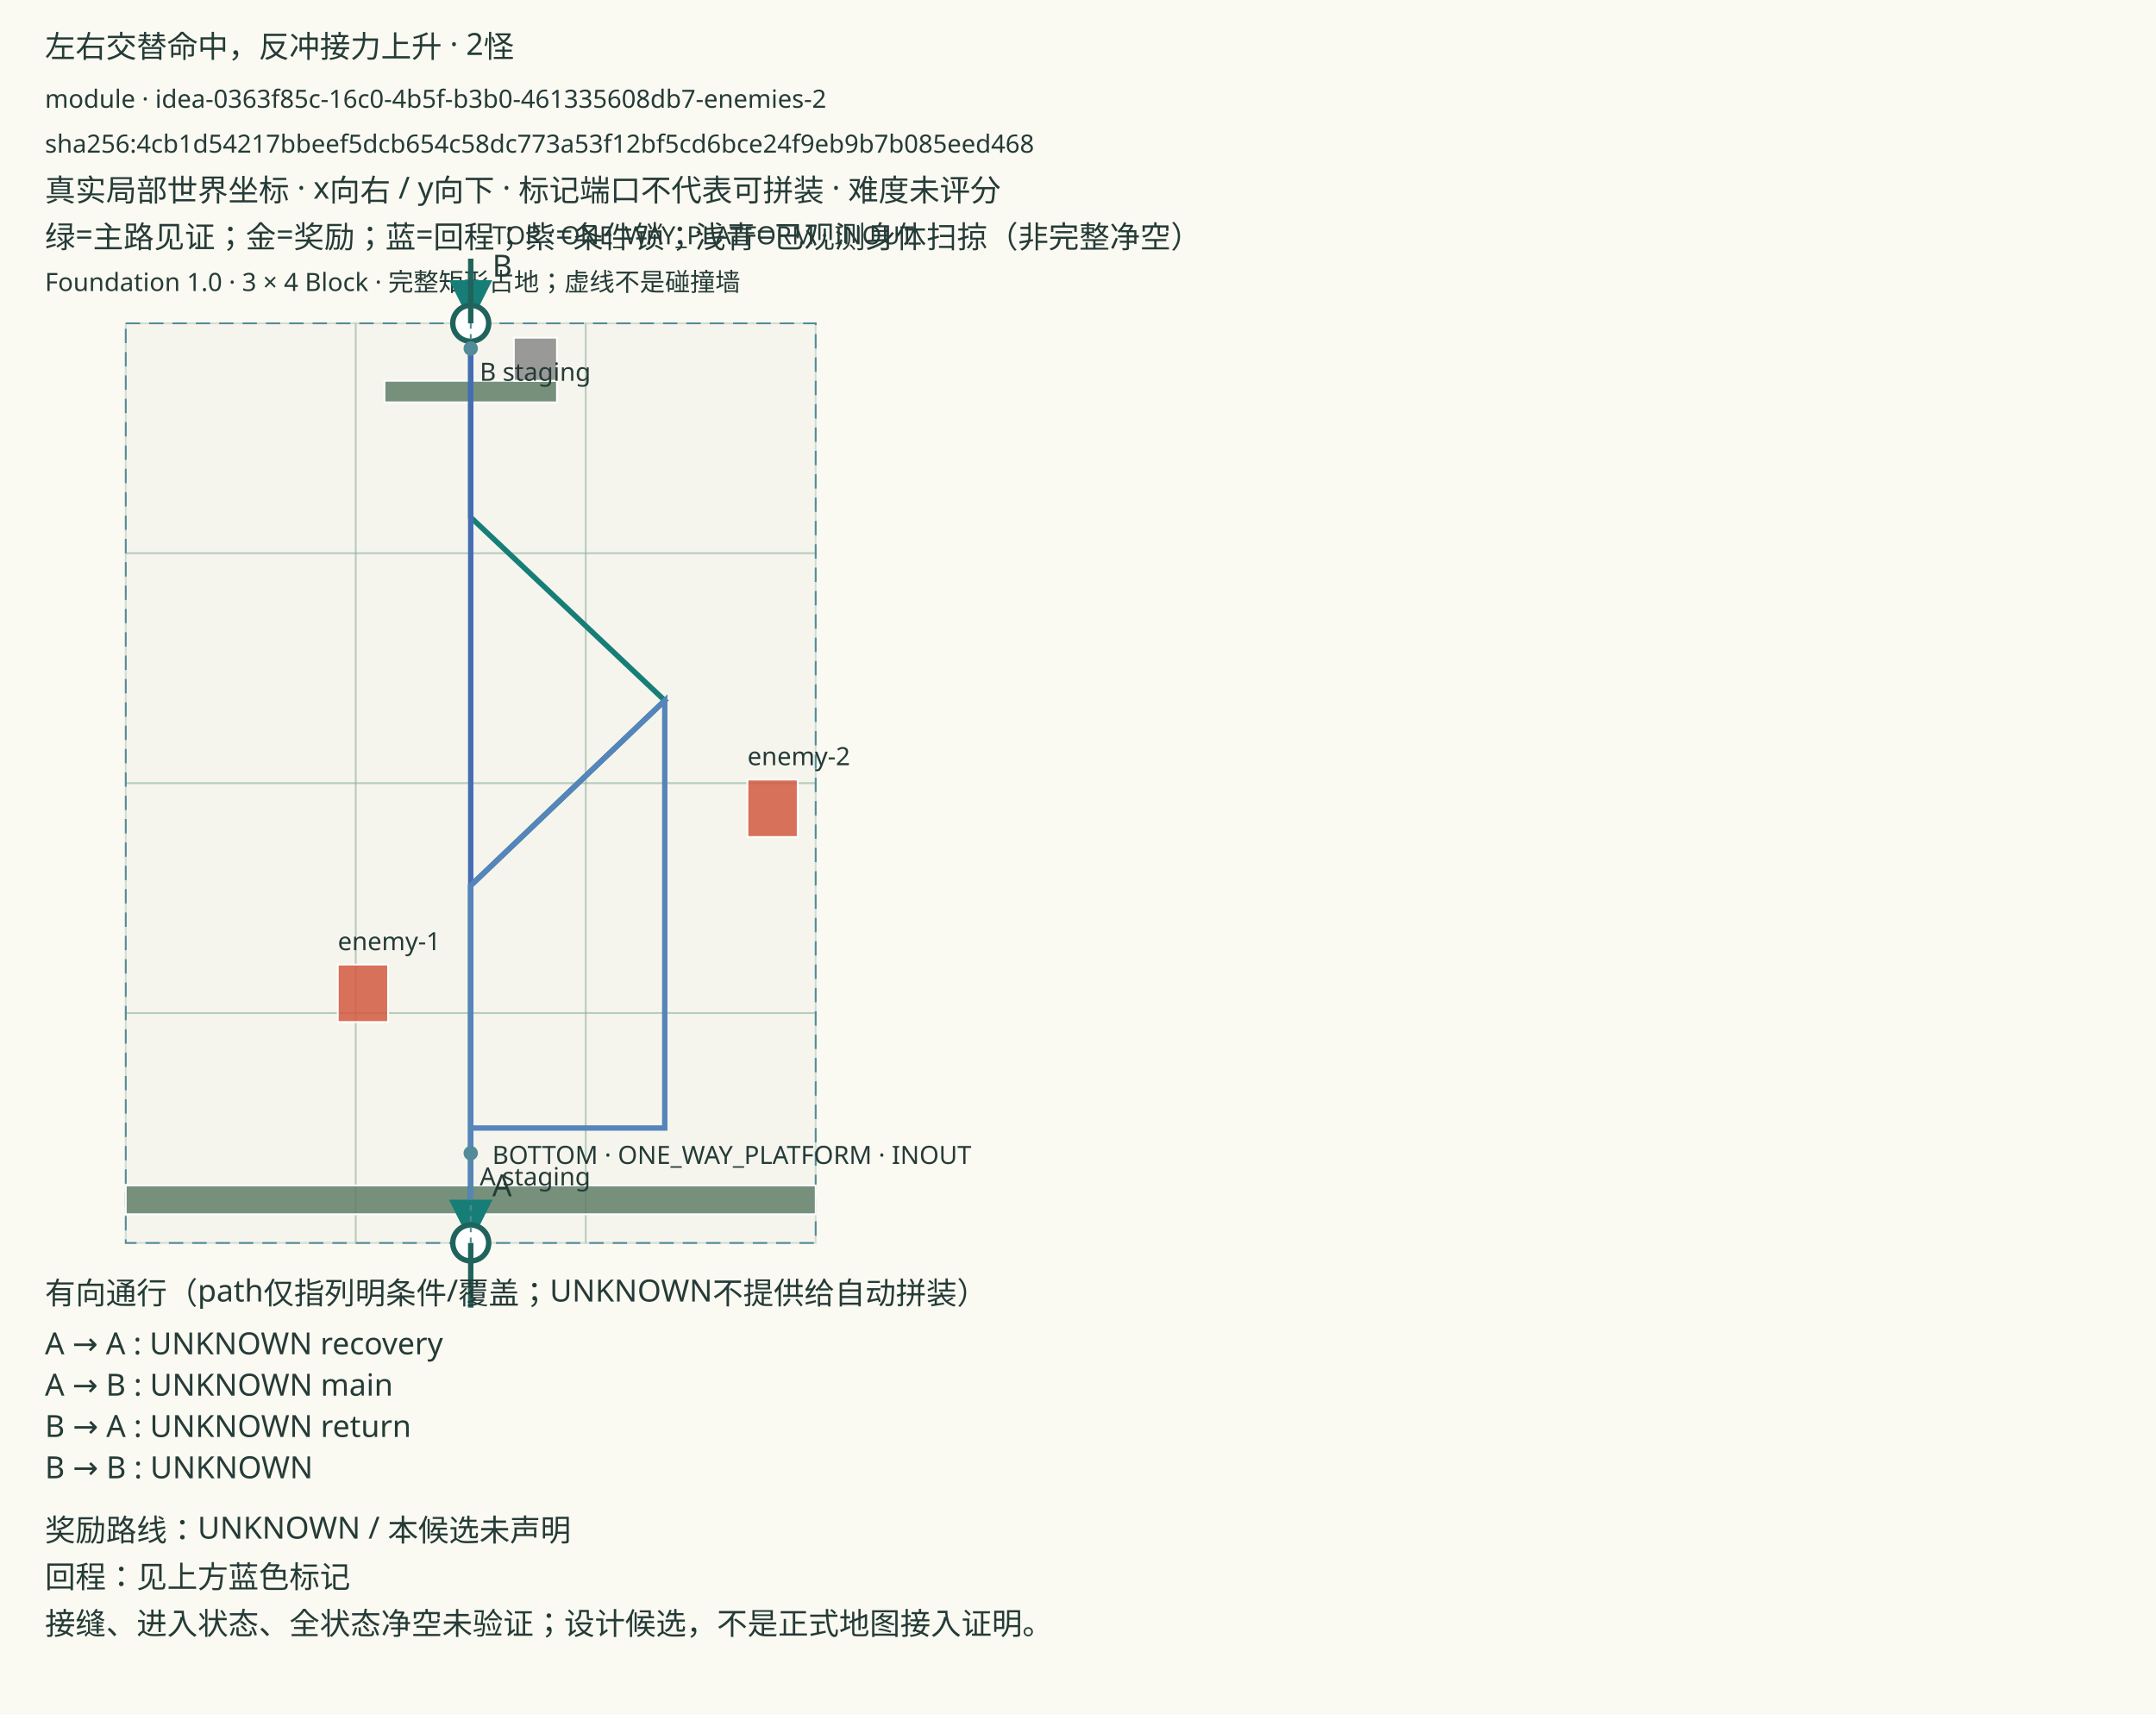
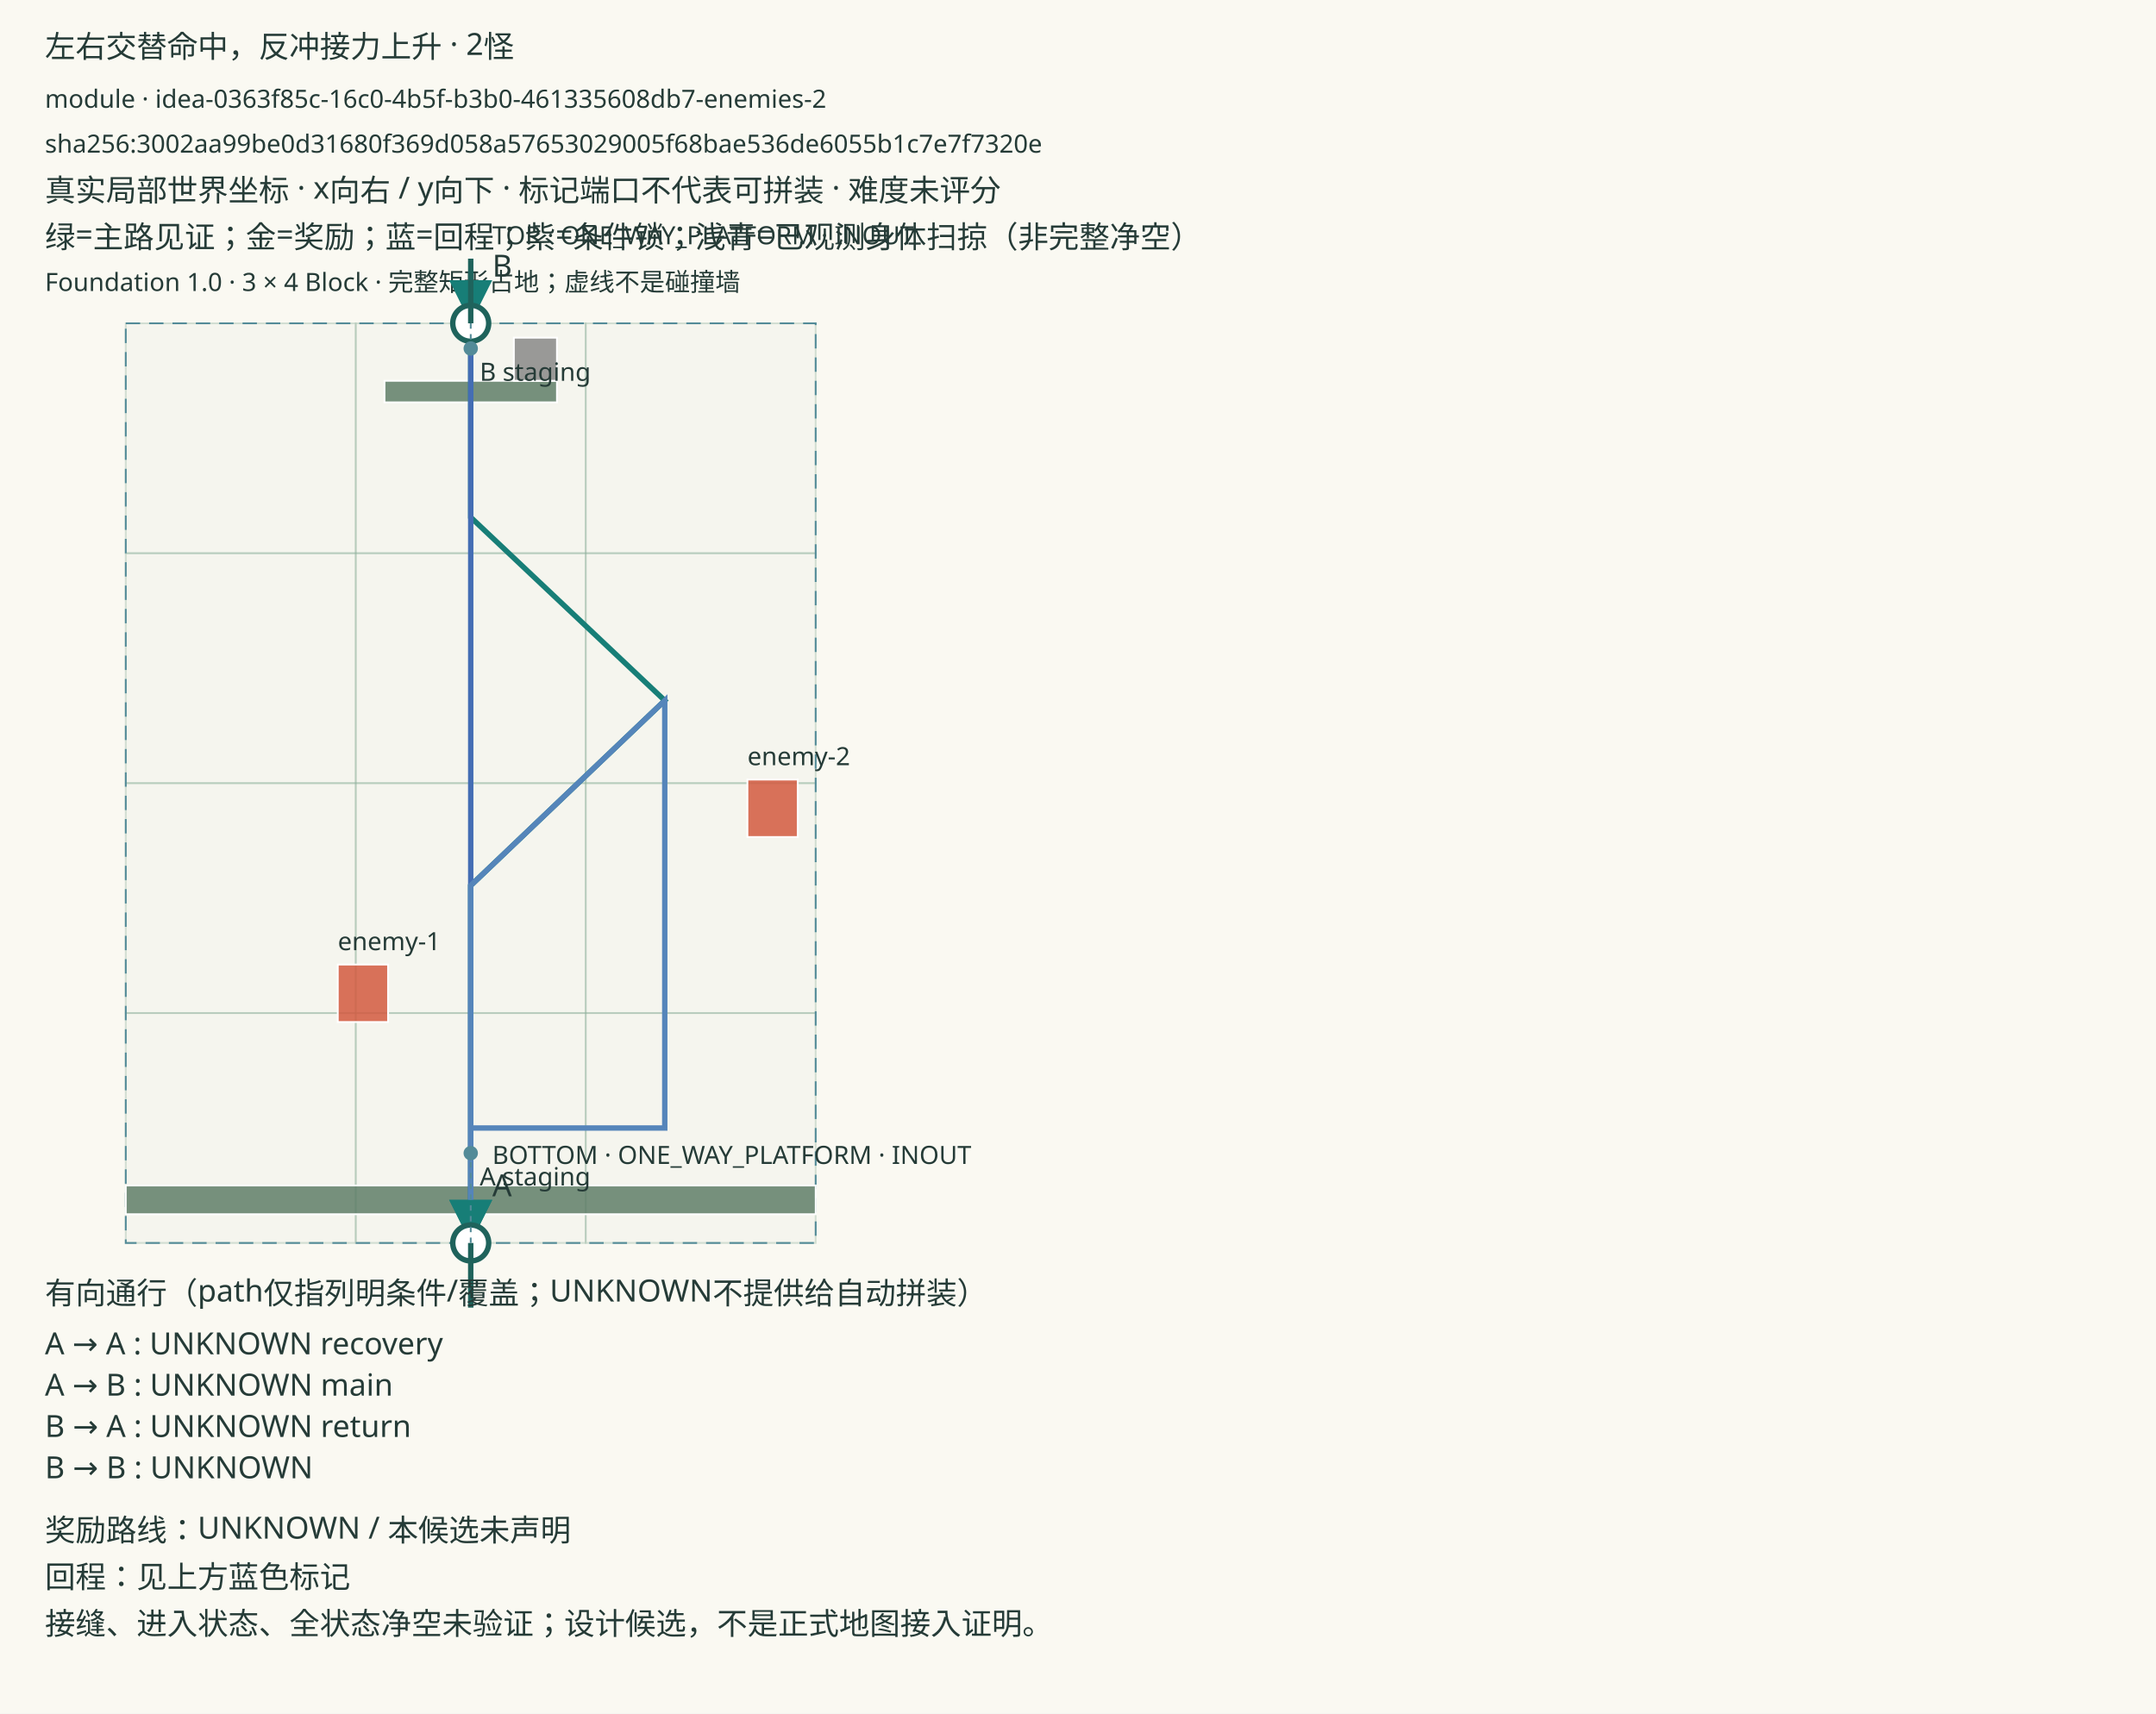
- <svg xmlns="http://www.w3.org/2000/svg" width="1200" height="954" viewBox="-70 -180 1200 954" data-content-version="sha256:4cb1d54217bbeef5dcb654c58dc773a53f12bf5cd6bce24f9eb9b7b085eed468">
+ <svg xmlns="http://www.w3.org/2000/svg" width="1200" height="954" viewBox="-70 -180 1200 954" data-content-version="sha256:3002aa99be0d31680f369d058a57653029005f68bae536de6055b1c7e7f7320e">
  <defs>
    <marker id="arrow" markerWidth="9" markerHeight="8" refX="8" refY="4" orient="auto">
      <path d="M0 0L8 4L0 8" fill="#177e77" />
    </marker>
  </defs>
  <style>text{font:17px system-ui,sans-serif;fill:#253b37} .small{font-size:14px}</style>
  <rect x="-70" y="-180" width="1200" height="954" fill="#faf9f2" />
  <text x="-45" y="-148" font-weight="700" font-size="24">左右交替命中，反冲接力上升 · 2怪</text>
  <text x="-45" y="-120" class="small">module · idea-0363f85c-16c0-4b5f-b3b0-461335608db7-enemies-2</text>
-   <text x="-45" y="-95" class="small">sha256:4cb1d54217bbeef5dcb654c58dc773a53f12bf5cd6bce24f9eb9b7b085eed468</text>
+   <text x="-45" y="-95" class="small">sha256:3002aa99be0d31680f369d058a57653029005f68bae536de6055b1c7e7f7320e</text>
  <text x="-45" y="-68">真实局部世界坐标 · x向右 / y向下 · 标记端口不代表可拼装 · 难度未评分</text>
  <text x="-45" y="-42">绿=主路见证；金=奖励；蓝=回程；紫=条件锁；浅青=已观测身体扫掠（非完整净空）</text>
  <rect x="0" y="0" width="128" height="128" data-foundation-cell="0,0" fill="#87aa96" fill-opacity=".045" stroke="#8cae9b" stroke-opacity=".35" stroke-width="1" />
  <rect x="0" y="128" width="128" height="128" data-foundation-cell="0,1" fill="#87aa96" fill-opacity=".045" stroke="#8cae9b" stroke-opacity=".35" stroke-width="1" />
  <rect x="0" y="256" width="128" height="128" data-foundation-cell="0,2" fill="#87aa96" fill-opacity=".045" stroke="#8cae9b" stroke-opacity=".35" stroke-width="1" />
  <rect x="0" y="384" width="128" height="128" data-foundation-cell="0,3" fill="#87aa96" fill-opacity=".045" stroke="#8cae9b" stroke-opacity=".35" stroke-width="1" />
  <rect x="128" y="0" width="128" height="128" data-foundation-cell="1,0" fill="#87aa96" fill-opacity=".045" stroke="#8cae9b" stroke-opacity=".35" stroke-width="1" />
  <rect x="128" y="128" width="128" height="128" data-foundation-cell="1,1" fill="#87aa96" fill-opacity=".045" stroke="#8cae9b" stroke-opacity=".35" stroke-width="1" />
  <rect x="128" y="256" width="128" height="128" data-foundation-cell="1,2" fill="#87aa96" fill-opacity=".045" stroke="#8cae9b" stroke-opacity=".35" stroke-width="1" />
  <rect x="128" y="384" width="128" height="128" data-foundation-cell="1,3" fill="#87aa96" fill-opacity=".045" stroke="#8cae9b" stroke-opacity=".35" stroke-width="1" />
  <rect x="256" y="0" width="128" height="128" data-foundation-cell="2,0" fill="#87aa96" fill-opacity=".045" stroke="#8cae9b" stroke-opacity=".35" stroke-width="1" />
  <rect x="256" y="128" width="128" height="128" data-foundation-cell="2,1" fill="#87aa96" fill-opacity=".045" stroke="#8cae9b" stroke-opacity=".35" stroke-width="1" />
  <rect x="256" y="256" width="128" height="128" data-foundation-cell="2,2" fill="#87aa96" fill-opacity=".045" stroke="#8cae9b" stroke-opacity=".35" stroke-width="1" />
  <rect x="256" y="384" width="128" height="128" data-foundation-cell="2,3" fill="#87aa96" fill-opacity=".045" stroke="#8cae9b" stroke-opacity=".35" stroke-width="1" />
  <rect x="0" y="0" width="384" height="512" data-foundation-bounds="true" fill="none" stroke="#538b98" stroke-dasharray="8 5" />
  <text x="-45" y="-18" class="small">Foundation 1.0 · 3 × 4 Block · 完整矩形占地；虚线不是碰撞墙</text>
  <rect x="0" y="480" width="384" height="16" fill="#607e69" fill-opacity=".85" stroke="#ffffff" stroke-width="1" transform="rotate(0 192 488)" />
  <rect x="144" y="32" width="96" height="12" fill="#607e69" fill-opacity=".85" stroke="#ffffff" stroke-width="1" transform="rotate(0 192 38)" />
  <rect x="216" y="8" width="24" height="24" fill="#888" fill-opacity=".85" stroke="#ffffff" stroke-width="1" transform="rotate(0 228 20)" />
  <rect x="118" y="357" width="28" height="32" fill="#d25a40" fill-opacity=".85" stroke="#ffffff" stroke-width="1" transform="rotate(0 132 373)" />
  <text x="118" y="349" class="small">enemy-1</text>
  <rect x="346" y="254" width="28" height="32" fill="#d25a40" fill-opacity=".85" stroke="#ffffff" stroke-width="1" transform="rotate(0 360 270)" />
  <text x="346" y="246" class="small">enemy-2</text>
  <polyline data-route-id="A-to-B" points="192,512 192,448 192,313 300,210 192,108 192,-20 192,0" fill="none" stroke="#177e77" stroke-width="3" stroke-dasharray="none" marker-end="url(#arrow)" />
  <polyline data-route-id="B-to-A" points="192,0 192,80 192,448 192,512" fill="none" stroke="#446db4" stroke-width="3" stroke-dasharray="none" marker-end="url(#arrow)" />
  <polyline data-route-id="A-to-A-retry" points="192,512 192,313 300,210 300,448 192,448 192,512" fill="none" stroke="#5585ba" stroke-width="3" stroke-dasharray="none" marker-end="url(#arrow)" />
  <g data-port-id="A">
    <circle cx="192" cy="512" r="10" fill="#fff" stroke="#1f635c" stroke-width="3" />
    <line x1="192" y1="512" x2="192" y2="548" stroke="#1f635c" stroke-width="3" />
    <text x="204" y="486" font-weight="700">A</text>
  </g>
  <g data-port-id="B">
    <circle cx="192" cy="0" r="10" fill="#fff" stroke="#1f635c" stroke-width="3" />
    <line x1="192" y1="0" x2="192" y2="-36" stroke="#1f635c" stroke-width="3" />
    <text x="204" y="-26" font-weight="700">B</text>
  </g>
  <g data-staging-port="A">
    <line x1="192" y1="512" x2="192" y2="462" stroke="#538b98" stroke-dasharray="3 3" />
    <circle cx="192" cy="462" r="4" fill="#538b98" />
    <text x="197" y="480" class="small">A staging</text>
  </g>
  <text x="204" y="468" class="small">BOTTOM · ONE_WAY_PLATFORM · INOUT</text>
  <g data-staging-port="B">
    <line x1="192" y1="0" x2="192" y2="14" stroke="#538b98" stroke-dasharray="3 3" />
    <circle cx="192" cy="14" r="4" fill="#538b98" />
    <text x="197" y="32" class="small">B staging</text>
  </g>
  <text x="204" y="-44" class="small">TOP · ONE_WAY_PLATFORM · INOUT</text>
  <text x="-45" y="546" font-weight="700">有向通行（path仅指列明条件/覆盖；UNKNOWN不提供给自动拼装）</text>
  <text x="-45" y="574">A → A : UNKNOWN recovery</text>
  <text x="-45" y="597">A → B : UNKNOWN main</text>
  <text x="-45" y="620">B → A : UNKNOWN return</text>
  <text x="-45" y="643">B → B : UNKNOWN </text>
  <text x="-45" y="678">奖励路线：UNKNOWN / 本候选未声明</text>
  <text x="-45" y="704">回程：见上方蓝色标记</text>
  <text x="-45" y="730">接缝、进入状态、全状态净空未验证；设计候选，不是正式地图接入证明。</text>
</svg>
